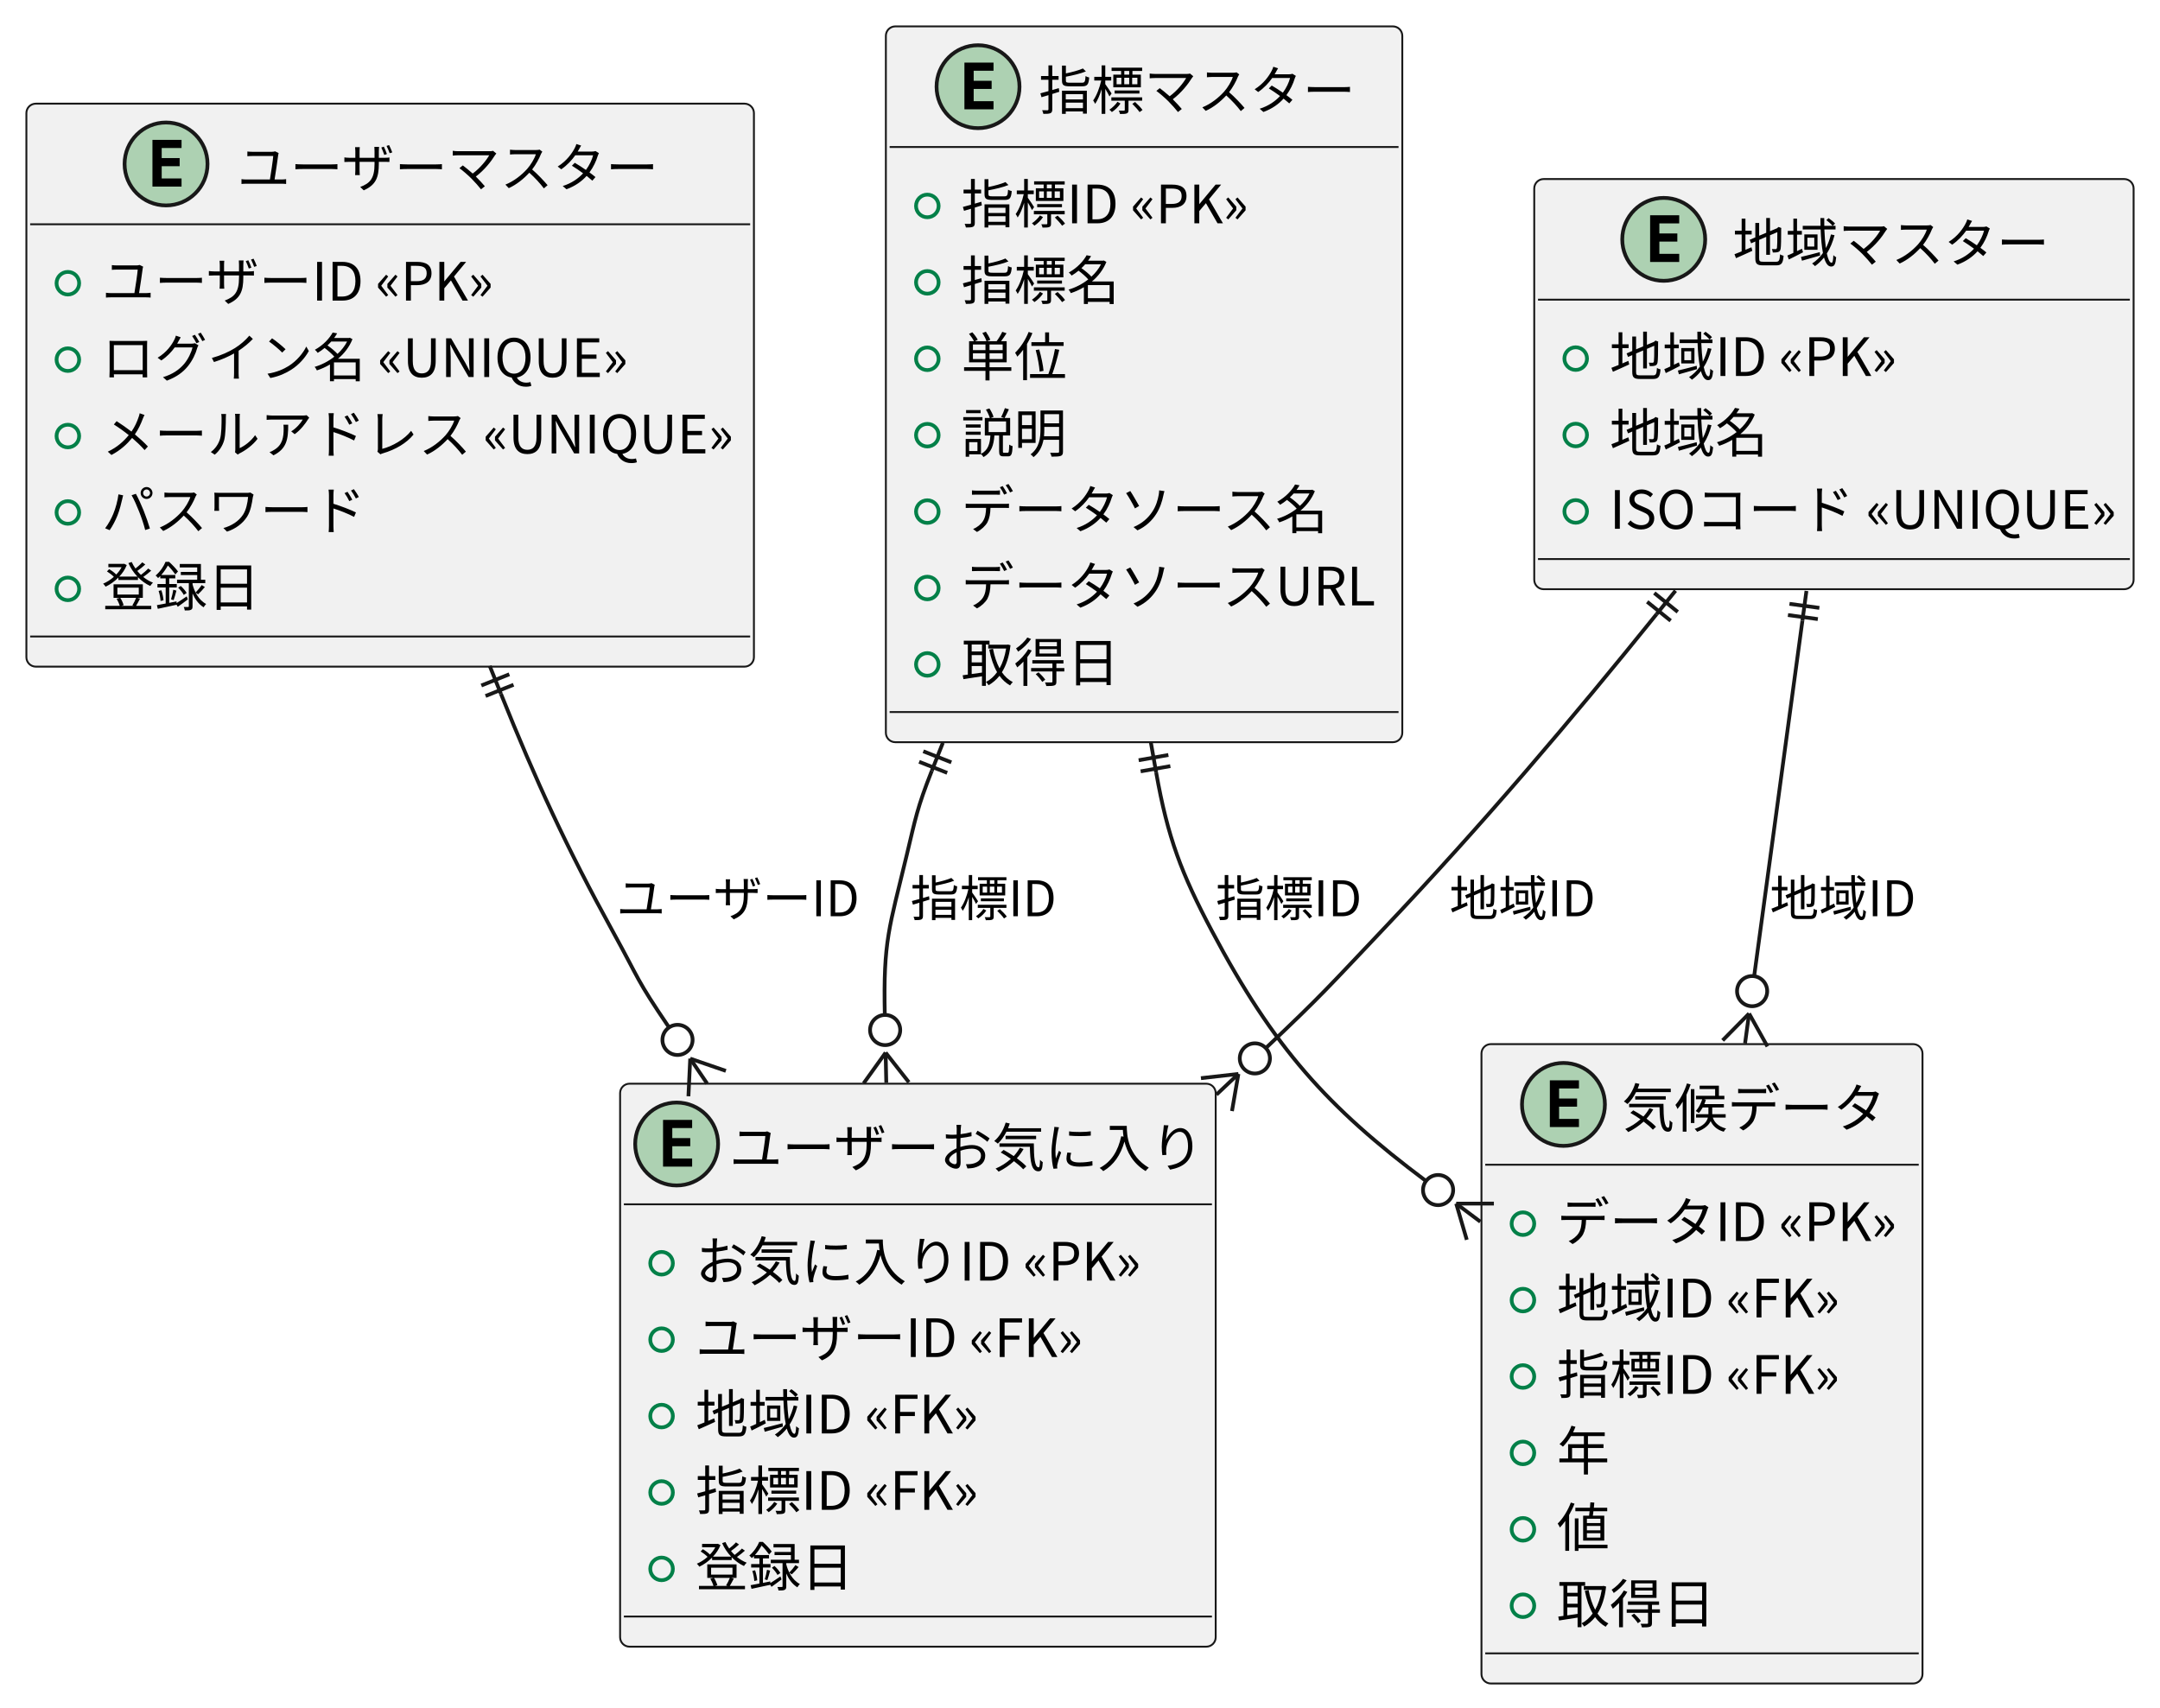
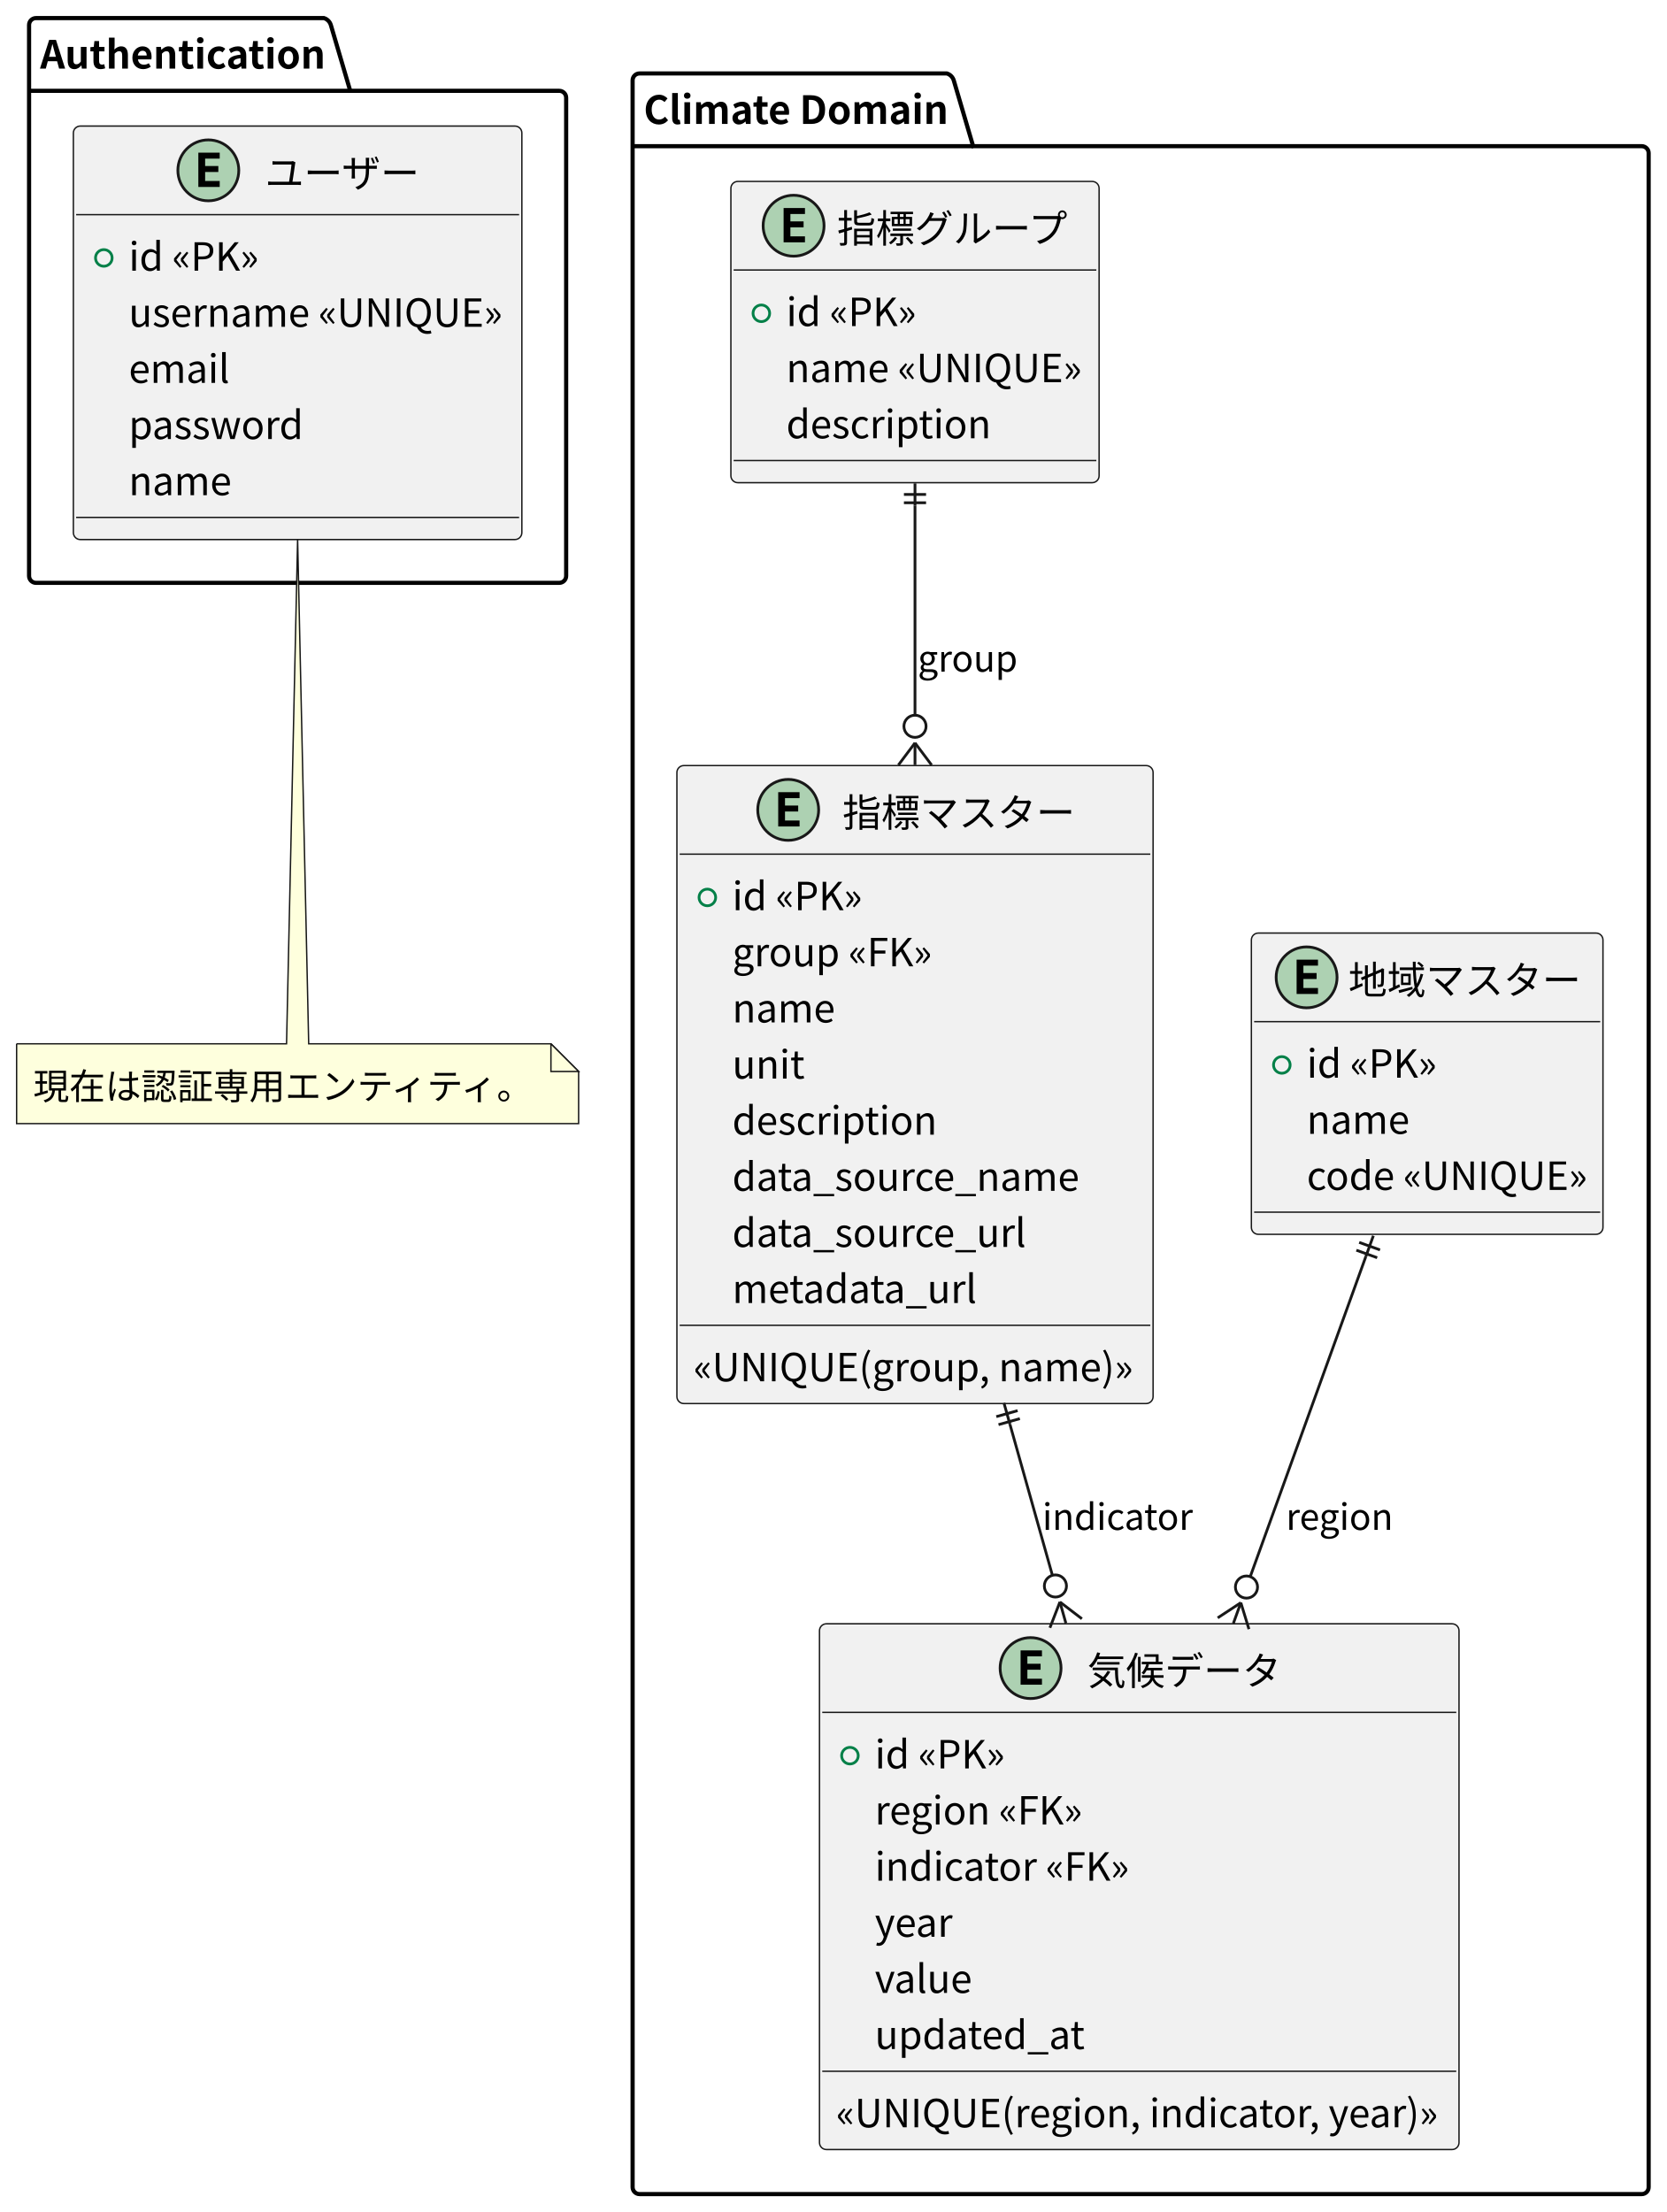
- <svg xmlns="http://www.w3.org/2000/svg" contentStyleType="text/css" height="453px" preserveAspectRatio="none" style="width:573px;height:453px;background:#FFFFFF;" version="1.1" viewBox="0 0 573 453" width="573px" zoomAndPan="magnify">
+ <svg xmlns="http://www.w3.org/2000/svg" contentStyleType="text/css" height="799px" preserveAspectRatio="none" style="width:602px;height:799px;background:#FFFFFF;" version="1.1" viewBox="0 0 602 799" width="602px" zoomAndPan="magnify">
  <defs />
  <g>
+     <g id="cluster_Authentication">
+       <path d="M13,6.532 L117,6.532 A3.75,3.75 0 0 1 119.5,9.032 L126.5,32.804 L202,32.804 A2.5,2.5 0 0 1 204.5,35.304 L204.5,208.032 A2.5,2.5 0 0 1 202,210.532 L13,210.532 A2.5,2.5 0 0 1 10.5,208.032 L10.5,9.032 A2.5,2.5 0 0 1 13,6.532 " fill="none" style="stroke:#000000;stroke-width:1.5;" />
+       <line style="stroke:#000000;stroke-width:1.5;" x1="10.5" x2="126.5" y1="32.804" y2="32.804" />
+       <text fill="#000000" font-family="Noto Sans CJK JP" font-size="14" font-weight="bold" lengthAdjust="spacing" textLength="103" x="14.5" y="24.772">Authentication</text>
+     </g>
+     <g id="cluster_Climate Domain">
+       <path d="M231,26.532 L342,26.532 A3.75,3.75 0 0 1 344.5,29.032 L351.5,52.804 L593,52.804 A2.5,2.5 0 0 1 595.5,55.304 L595.5,790.032 A2.5,2.5 0 0 1 593,792.532 L231,792.532 A2.5,2.5 0 0 1 228.5,790.032 L228.5,29.032 A2.5,2.5 0 0 1 231,26.532 " fill="none" style="stroke:#000000;stroke-width:1.5;" />
+       <line style="stroke:#000000;stroke-width:1.5;" x1="228.5" x2="351.5" y1="52.804" y2="52.804" />
+       <text fill="#000000" font-family="Noto Sans CJK JP" font-size="14" font-weight="bold" lengthAdjust="spacing" textLength="110" x="232.5" y="44.772">Climate Domain</text>
+     </g>
    <g id="elem_User">
-       <rect codeLine="3" fill="#F1F1F1" height="149.36" id="User" rx="2.5" ry="2.5" style="stroke:#181818;stroke-width:0.5;" width="193" x="7" y="27.5" />
-       <ellipse cx="44.05" cy="43.5" fill="#ADD1B2" rx="11" ry="11" style="stroke:#181818;stroke-width:1.0;" />
-       <path d="M48.159,49.5 L40.441,49.5 L40.441,37.109 L48.159,37.109 L48.159,39.266 L42.894,39.266 L42.894,41.938 L47.659,41.938 L47.659,44.094 L42.894,44.094 L42.894,47.344 L48.159,47.344 L48.159,49.5 Z " fill="#000000" />
-       <text fill="#000000" font-family="Noto Sans CJK JP" font-size="14" lengthAdjust="spacing" textLength="112" x="62.95" y="49.604">ユーザーマスター</text>
-       <line style="stroke:#181818;stroke-width:0.5;" x1="8" x2="199" y1="59.5" y2="59.5" />
-       <ellipse cx="18" cy="75.136" fill="none" rx="3" ry="3" style="stroke:#038048;stroke-width:1.0;" />
-       <text fill="#000000" font-family="Noto Sans CJK JP" font-size="14" lengthAdjust="spacing" textLength="105" x="27" y="79.74">ユーザーID «PK»</text>
-       <ellipse cx="18" cy="95.408" fill="none" rx="3" ry="3" style="stroke:#038048;stroke-width:1.0;" />
-       <text fill="#000000" font-family="Noto Sans CJK JP" font-size="14" lengthAdjust="spacing" textLength="139" x="27" y="100.012">ログイン名 «UNIQUE»</text>
-       <ellipse cx="18" cy="115.68" fill="none" rx="3" ry="3" style="stroke:#038048;stroke-width:1.0;" />
-       <text fill="#000000" font-family="Noto Sans CJK JP" font-size="14" lengthAdjust="spacing" textLength="167" x="27" y="120.284">メールアドレス «UNIQUE»</text>
-       <ellipse cx="18" cy="135.952" fill="none" rx="3" ry="3" style="stroke:#038048;stroke-width:1.0;" />
-       <text fill="#000000" font-family="Noto Sans CJK JP" font-size="14" lengthAdjust="spacing" textLength="70" x="27" y="140.556">パスワード</text>
-       <ellipse cx="18" cy="156.224" fill="none" rx="3" ry="3" style="stroke:#038048;stroke-width:1.0;" />
-       <text fill="#000000" font-family="Noto Sans CJK JP" font-size="14" lengthAdjust="spacing" textLength="42" x="27" y="160.828">登録日</text>
-       <line style="stroke:#181818;stroke-width:0.5;" x1="8" x2="199" y1="168.86" y2="168.86" />
+       <rect codeLine="4" fill="#F1F1F1" height="149.36" id="User" rx="2.5" ry="2.5" style="stroke:#181818;stroke-width:0.5;" width="162" x="26.5" y="45.532" />
+       <ellipse cx="75.25" cy="61.532" fill="#ADD1B2" rx="11" ry="11" style="stroke:#181818;stroke-width:1.0;" />
+       <path d="M79.359,67.532 L71.641,67.532 L71.641,55.141 L79.359,55.141 L79.359,57.298 L74.094,57.298 L74.094,59.969 L78.859,59.969 L78.859,62.126 L74.094,62.126 L74.094,65.376 L79.359,65.376 L79.359,67.532 Z " fill="#000000" />
+       <text fill="#000000" font-family="Noto Sans CJK JP" font-size="14" lengthAdjust="spacing" textLength="56" x="95.75" y="67.636">ユーザー</text>
+       <line style="stroke:#181818;stroke-width:0.5;" x1="27.5" x2="187.5" y1="77.532" y2="77.532" />
+       <ellipse cx="37.5" cy="93.168" fill="none" rx="3" ry="3" style="stroke:#038048;stroke-width:1.0;" />
+       <text fill="#000000" font-family="Noto Sans CJK JP" font-size="14" lengthAdjust="spacing" textLength="48" x="46.5" y="97.772">id «PK»</text>
+       <text fill="#000000" font-family="Noto Sans CJK JP" font-size="14" lengthAdjust="spacing" textLength="136" x="46.5" y="118.044">username «UNIQUE»</text>
+       <text fill="#000000" font-family="Noto Sans CJK JP" font-size="14" lengthAdjust="spacing" textLength="37" x="46.5" y="138.316">email</text>
+       <text fill="#000000" font-family="Noto Sans CJK JP" font-size="14" lengthAdjust="spacing" textLength="64" x="46.5" y="158.588">password</text>
+       <text fill="#000000" font-family="Noto Sans CJK JP" font-size="14" lengthAdjust="spacing" textLength="38" x="46.5" y="178.86">name</text>
+       <line style="stroke:#181818;stroke-width:0.5;" x1="27.5" x2="187.5" y1="186.892" y2="186.892" />
    </g>
    <g id="elem_Region">
-       <rect codeLine="11" fill="#F1F1F1" height="108.816" id="Region" rx="2.5" ry="2.5" style="stroke:#181818;stroke-width:0.5;" width="159" x="407" y="47.5" />
-       <ellipse cx="441.35" cy="63.5" fill="#ADD1B2" rx="11" ry="11" style="stroke:#181818;stroke-width:1.0;" />
-       <path d="M445.459,69.5 L437.741,69.5 L437.741,57.109 L445.459,57.109 L445.459,59.266 L440.194,59.266 L440.194,61.938 L444.959,61.938 L444.959,64.094 L440.194,64.094 L440.194,67.344 L445.459,67.344 L445.459,69.5 Z " fill="#000000" />
-       <text fill="#000000" font-family="Noto Sans CJK JP" font-size="14" lengthAdjust="spacing" textLength="84" x="459.65" y="69.604">地域マスター</text>
-       <line style="stroke:#181818;stroke-width:0.5;" x1="408" x2="565" y1="79.5" y2="79.5" />
-       <ellipse cx="418" cy="95.136" fill="none" rx="3" ry="3" style="stroke:#038048;stroke-width:1.0;" />
-       <text fill="#000000" font-family="Noto Sans CJK JP" font-size="14" lengthAdjust="spacing" textLength="77" x="427" y="99.74">地域ID «PK»</text>
-       <ellipse cx="418" cy="115.408" fill="none" rx="3" ry="3" style="stroke:#038048;stroke-width:1.0;" />
-       <text fill="#000000" font-family="Noto Sans CJK JP" font-size="14" lengthAdjust="spacing" textLength="42" x="427" y="120.012">地域名</text>
-       <ellipse cx="418" cy="135.68" fill="none" rx="3" ry="3" style="stroke:#038048;stroke-width:1.0;" />
-       <text fill="#000000" font-family="Noto Sans CJK JP" font-size="14" lengthAdjust="spacing" textLength="133" x="427" y="140.284">ISOコード «UNIQUE»</text>
-       <line style="stroke:#181818;stroke-width:0.5;" x1="408" x2="565" y1="148.316" y2="148.316" />
+       <rect codeLine="15" fill="#F1F1F1" height="108.816" id="Region" rx="2.5" ry="2.5" style="stroke:#181818;stroke-width:0.5;" width="127" x="452" y="337.032" />
+       <ellipse cx="471.95" cy="353.032" fill="#ADD1B2" rx="11" ry="11" style="stroke:#181818;stroke-width:1.0;" />
+       <path d="M476.059,359.032 L468.341,359.032 L468.341,346.641 L476.059,346.641 L476.059,348.798 L470.794,348.798 L470.794,351.469 L475.559,351.469 L475.559,353.626 L470.794,353.626 L470.794,356.876 L476.059,356.876 L476.059,359.032 Z " fill="#000000" />
+       <text fill="#000000" font-family="Noto Sans CJK JP" font-size="14" lengthAdjust="spacing" textLength="84" x="487.05" y="359.136">地域マスター</text>
+       <line style="stroke:#181818;stroke-width:0.5;" x1="453" x2="578" y1="369.032" y2="369.032" />
+       <ellipse cx="463" cy="384.668" fill="none" rx="3" ry="3" style="stroke:#038048;stroke-width:1.0;" />
+       <text fill="#000000" font-family="Noto Sans CJK JP" font-size="14" lengthAdjust="spacing" textLength="48" x="472" y="389.272">id «PK»</text>
+       <text fill="#000000" font-family="Noto Sans CJK JP" font-size="14" lengthAdjust="spacing" textLength="38" x="472" y="409.544">name</text>
+       <text fill="#000000" font-family="Noto Sans CJK JP" font-size="14" lengthAdjust="spacing" textLength="101" x="472" y="429.816">code «UNIQUE»</text>
+       <line style="stroke:#181818;stroke-width:0.5;" x1="453" x2="578" y1="437.848" y2="437.848" />
+     </g>
+     <g id="elem_IndicatorGroup">
+       <rect codeLine="21" fill="#F1F1F1" height="108.816" id="IndicatorGroup" rx="2.5" ry="2.5" style="stroke:#181818;stroke-width:0.5;" width="133" x="264" y="65.532" />
+       <ellipse cx="286.65" cy="81.532" fill="#ADD1B2" rx="11" ry="11" style="stroke:#181818;stroke-width:1.0;" />
+       <path d="M290.759,87.532 L283.041,87.532 L283.041,75.141 L290.759,75.141 L290.759,77.298 L285.494,77.298 L285.494,79.969 L290.259,79.969 L290.259,82.126 L285.494,82.126 L285.494,85.376 L290.759,85.376 L290.759,87.532 Z " fill="#000000" />
+       <text fill="#000000" font-family="Noto Sans CJK JP" font-size="14" lengthAdjust="spacing" textLength="84" x="302.35" y="87.636">指標グループ</text>
+       <line style="stroke:#181818;stroke-width:0.5;" x1="265" x2="396" y1="97.532" y2="97.532" />
+       <ellipse cx="275" cy="113.168" fill="none" rx="3" ry="3" style="stroke:#038048;stroke-width:1.0;" />
+       <text fill="#000000" font-family="Noto Sans CJK JP" font-size="14" lengthAdjust="spacing" textLength="48" x="284" y="117.772">id «PK»</text>
+       <text fill="#000000" font-family="Noto Sans CJK JP" font-size="14" lengthAdjust="spacing" textLength="107" x="284" y="138.044">name «UNIQUE»</text>
+       <text fill="#000000" font-family="Noto Sans CJK JP" font-size="14" lengthAdjust="spacing" textLength="75" x="284" y="158.316">description</text>
+       <line style="stroke:#181818;stroke-width:0.5;" x1="265" x2="396" y1="166.348" y2="166.348" />
    </g>
    <g id="elem_Indicator">
-       <rect codeLine="17" fill="#F1F1F1" height="189.903" id="Indicator" rx="2.5" ry="2.5" style="stroke:#181818;stroke-width:0.5;" width="137" x="235" y="7" />
-       <ellipse cx="259.45" cy="23" fill="#ADD1B2" rx="11" ry="11" style="stroke:#181818;stroke-width:1.0;" />
-       <path d="M263.559,29 L255.841,29 L255.841,16.609 L263.559,16.609 L263.559,18.766 L258.294,18.766 L258.294,21.438 L263.059,21.438 L263.059,23.594 L258.294,23.594 L258.294,26.844 L263.559,26.844 L263.559,29 Z " fill="#000000" />
-       <text fill="#000000" font-family="Noto Sans CJK JP" font-size="14" lengthAdjust="spacing" textLength="84" x="275.55" y="29.104">指標マスター</text>
-       <line style="stroke:#181818;stroke-width:0.5;" x1="236" x2="371" y1="39" y2="39" />
-       <ellipse cx="246" cy="54.636" fill="none" rx="3" ry="3" style="stroke:#038048;stroke-width:1.0;" />
-       <text fill="#000000" font-family="Noto Sans CJK JP" font-size="14" lengthAdjust="spacing" textLength="77" x="255" y="59.24">指標ID «PK»</text>
-       <ellipse cx="246" cy="74.908" fill="none" rx="3" ry="3" style="stroke:#038048;stroke-width:1.0;" />
-       <text fill="#000000" font-family="Noto Sans CJK JP" font-size="14" lengthAdjust="spacing" textLength="42" x="255" y="79.512">指標名</text>
-       <ellipse cx="246" cy="95.18" fill="none" rx="3" ry="3" style="stroke:#038048;stroke-width:1.0;" />
-       <text fill="#000000" font-family="Noto Sans CJK JP" font-size="14" lengthAdjust="spacing" textLength="28" x="255" y="99.784">単位</text>
-       <ellipse cx="246" cy="115.452" fill="none" rx="3" ry="3" style="stroke:#038048;stroke-width:1.0;" />
-       <text fill="#000000" font-family="Noto Sans CJK JP" font-size="14" lengthAdjust="spacing" textLength="28" x="255" y="120.056">説明</text>
-       <ellipse cx="246" cy="135.724" fill="none" rx="3" ry="3" style="stroke:#038048;stroke-width:1.0;" />
-       <text fill="#000000" font-family="Noto Sans CJK JP" font-size="14" lengthAdjust="spacing" textLength="98" x="255" y="140.328">データソース名</text>
-       <ellipse cx="246" cy="155.995" fill="none" rx="3" ry="3" style="stroke:#038048;stroke-width:1.0;" />
-       <text fill="#000000" font-family="Noto Sans CJK JP" font-size="14" lengthAdjust="spacing" textLength="111" x="255" y="160.6">データソースURL</text>
-       <ellipse cx="246" cy="176.267" fill="none" rx="3" ry="3" style="stroke:#038048;stroke-width:1.0;" />
-       <text fill="#000000" font-family="Noto Sans CJK JP" font-size="14" lengthAdjust="spacing" textLength="42" x="255" y="180.871">取得日</text>
-       <line style="stroke:#181818;stroke-width:0.5;" x1="236" x2="371" y1="188.903" y2="188.903" />
+       <rect codeLine="27" fill="#F1F1F1" height="230.447" id="Indicator" rx="2.5" ry="2.5" style="stroke:#181818;stroke-width:0.5;" width="172" x="244.5" y="276.532" />
+       <ellipse cx="284.7" cy="292.532" fill="#ADD1B2" rx="11" ry="11" style="stroke:#181818;stroke-width:1.0;" />
+       <path d="M288.809,298.532 L281.091,298.532 L281.091,286.141 L288.809,286.141 L288.809,288.298 L283.544,288.298 L283.544,290.969 L288.309,290.969 L288.309,293.126 L283.544,293.126 L283.544,296.376 L288.809,296.376 L288.809,298.532 Z " fill="#000000" />
+       <text fill="#000000" font-family="Noto Sans CJK JP" font-size="14" lengthAdjust="spacing" textLength="84" x="304.3" y="298.636">指標マスター</text>
+       <line style="stroke:#181818;stroke-width:0.5;" x1="245.5" x2="415.5" y1="308.532" y2="308.532" />
+       <ellipse cx="255.5" cy="324.168" fill="none" rx="3" ry="3" style="stroke:#038048;stroke-width:1.0;" />
+       <text fill="#000000" font-family="Noto Sans CJK JP" font-size="14" lengthAdjust="spacing" textLength="48" x="264.5" y="328.772">id «PK»</text>
+       <text fill="#000000" font-family="Noto Sans CJK JP" font-size="14" lengthAdjust="spacing" textLength="73" x="264.5" y="349.044">group «FK»</text>
+       <text fill="#000000" font-family="Noto Sans CJK JP" font-size="14" lengthAdjust="spacing" textLength="38" x="264.5" y="369.316">name</text>
+       <text fill="#000000" font-family="Noto Sans CJK JP" font-size="14" lengthAdjust="spacing" textLength="27" x="264.5" y="389.588">unit</text>
+       <text fill="#000000" font-family="Noto Sans CJK JP" font-size="14" lengthAdjust="spacing" textLength="75" x="264.5" y="409.86">description</text>
+       <text fill="#000000" font-family="Noto Sans CJK JP" font-size="14" lengthAdjust="spacing" textLength="128" x="264.5" y="430.132">data_source_name</text>
+       <text fill="#000000" font-family="Noto Sans CJK JP" font-size="14" lengthAdjust="spacing" textLength="108" x="264.5" y="450.403">data_source_url</text>
+       <text fill="#000000" font-family="Noto Sans CJK JP" font-size="14" lengthAdjust="spacing" textLength="90" x="264.5" y="470.675">metadata_url</text>
+       <line style="stroke:#181818;stroke-width:0.5;" x1="245.5" x2="415.5" y1="478.707" y2="478.707" />
+       <text fill="#000000" font-family="Noto Sans CJK JP" font-size="14" lengthAdjust="spacing" textLength="160" x="250.5" y="498.947">«UNIQUE(group, name)»</text>
    </g>
    <g id="elem_ClimateData">
-       <rect codeLine="27" fill="#F1F1F1" height="169.631" id="ClimateData" rx="2.5" ry="2.5" style="stroke:#181818;stroke-width:0.5;" width="117" x="393" y="277" />
-       <ellipse cx="414.75" cy="293" fill="#ADD1B2" rx="11" ry="11" style="stroke:#181818;stroke-width:1.0;" />
-       <path d="M418.859,299 L411.141,299 L411.141,286.609 L418.859,286.609 L418.859,288.766 L413.594,288.766 L413.594,291.438 L418.359,291.438 L418.359,293.594 L413.594,293.594 L413.594,296.844 L418.859,296.844 L418.859,299 Z " fill="#000000" />
-       <text fill="#000000" font-family="Noto Sans CJK JP" font-size="14" lengthAdjust="spacing" textLength="70" x="430.25" y="299.104">気候データ</text>
-       <line style="stroke:#181818;stroke-width:0.5;" x1="394" x2="509" y1="309" y2="309" />
-       <ellipse cx="404" cy="324.636" fill="none" rx="3" ry="3" style="stroke:#038048;stroke-width:1.0;" />
-       <text fill="#000000" font-family="Noto Sans CJK JP" font-size="14" lengthAdjust="spacing" textLength="91" x="413" y="329.24">データID «PK»</text>
-       <ellipse cx="404" cy="344.908" fill="none" rx="3" ry="3" style="stroke:#038048;stroke-width:1.0;" />
-       <text fill="#000000" font-family="Noto Sans CJK JP" font-size="14" lengthAdjust="spacing" textLength="76" x="413" y="349.512">地域ID «FK»</text>
-       <ellipse cx="404" cy="365.18" fill="none" rx="3" ry="3" style="stroke:#038048;stroke-width:1.0;" />
-       <text fill="#000000" font-family="Noto Sans CJK JP" font-size="14" lengthAdjust="spacing" textLength="76" x="413" y="369.784">指標ID «FK»</text>
-       <ellipse cx="404" cy="385.452" fill="none" rx="3" ry="3" style="stroke:#038048;stroke-width:1.0;" />
-       <text fill="#000000" font-family="Noto Sans CJK JP" font-size="14" lengthAdjust="spacing" textLength="14" x="413" y="390.056">年</text>
-       <ellipse cx="404" cy="405.724" fill="none" rx="3" ry="3" style="stroke:#038048;stroke-width:1.0;" />
-       <text fill="#000000" font-family="Noto Sans CJK JP" font-size="14" lengthAdjust="spacing" textLength="14" x="413" y="410.328">値</text>
-       <ellipse cx="404" cy="425.995" fill="none" rx="3" ry="3" style="stroke:#038048;stroke-width:1.0;" />
-       <text fill="#000000" font-family="Noto Sans CJK JP" font-size="14" lengthAdjust="spacing" textLength="42" x="413" y="430.599">取得日</text>
-       <line style="stroke:#181818;stroke-width:0.5;" x1="394" x2="509" y1="438.632" y2="438.632" />
+       <rect codeLine="39" fill="#F1F1F1" height="189.903" id="ClimateData" rx="2.5" ry="2.5" style="stroke:#181818;stroke-width:0.5;" width="231" x="296" y="586.532" />
+       <ellipse cx="372.25" cy="602.532" fill="#ADD1B2" rx="11" ry="11" style="stroke:#181818;stroke-width:1.0;" />
+       <path d="M376.359,608.532 L368.641,608.532 L368.641,596.141 L376.359,596.141 L376.359,598.298 L371.094,598.298 L371.094,600.97 L375.859,600.97 L375.859,603.126 L371.094,603.126 L371.094,606.376 L376.359,606.376 L376.359,608.532 Z " fill="#000000" />
+       <text fill="#000000" font-family="Noto Sans CJK JP" font-size="14" lengthAdjust="spacing" textLength="70" x="392.75" y="608.636">気候データ</text>
+       <line style="stroke:#181818;stroke-width:0.5;" x1="297" x2="526" y1="618.532" y2="618.532" />
+       <ellipse cx="307" cy="634.168" fill="none" rx="3" ry="3" style="stroke:#038048;stroke-width:1.0;" />
+       <text fill="#000000" font-family="Noto Sans CJK JP" font-size="14" lengthAdjust="spacing" textLength="48" x="316" y="638.772">id «PK»</text>
+       <text fill="#000000" font-family="Noto Sans CJK JP" font-size="14" lengthAdjust="spacing" textLength="76" x="316" y="659.044">region «FK»</text>
+       <text fill="#000000" font-family="Noto Sans CJK JP" font-size="14" lengthAdjust="spacing" textLength="93" x="316" y="679.316">indicator «FK»</text>
+       <text fill="#000000" font-family="Noto Sans CJK JP" font-size="14" lengthAdjust="spacing" textLength="28" x="316" y="699.588">year</text>
+       <text fill="#000000" font-family="Noto Sans CJK JP" font-size="14" lengthAdjust="spacing" textLength="36" x="316" y="719.86">value</text>
+       <text fill="#000000" font-family="Noto Sans CJK JP" font-size="14" lengthAdjust="spacing" textLength="78" x="316" y="740.131">updated_at</text>
+       <line style="stroke:#181818;stroke-width:0.5;" x1="297" x2="526" y1="748.163" y2="748.163" />
+       <text fill="#000000" font-family="Noto Sans CJK JP" font-size="14" lengthAdjust="spacing" textLength="219" x="302" y="768.403">«UNIQUE(region, indicator, year)»</text>
    </g>
-     <g id="elem_Favorite">
-       <rect codeLine="36" fill="#F1F1F1" height="149.36" id="Favorite" rx="2.5" ry="2.5" style="stroke:#181818;stroke-width:0.5;" width="158" x="164.5" y="287.5" />
-       <ellipse cx="179.5" cy="303.5" fill="#ADD1B2" rx="11" ry="11" style="stroke:#181818;stroke-width:1.0;" />
-       <path d="M183.609,309.5 L175.891,309.5 L175.891,297.109 L183.609,297.109 L183.609,299.266 L178.344,299.266 L178.344,301.938 L183.109,301.938 L183.109,304.094 L178.344,304.094 L178.344,307.344 L183.609,307.344 L183.609,309.5 Z " fill="#000000" />
-       <text fill="#000000" font-family="Noto Sans CJK JP" font-size="14" lengthAdjust="spacing" textLength="126" x="193.5" y="309.604">ユーザーお気に入り</text>
-       <line style="stroke:#181818;stroke-width:0.5;" x1="165.5" x2="321.5" y1="319.5" y2="319.5" />
-       <ellipse cx="175.5" cy="335.136" fill="none" rx="3" ry="3" style="stroke:#038048;stroke-width:1.0;" />
-       <text fill="#000000" font-family="Noto Sans CJK JP" font-size="14" lengthAdjust="spacing" textLength="119" x="184.5" y="339.74">お気に入りID «PK»</text>
-       <ellipse cx="175.5" cy="355.408" fill="none" rx="3" ry="3" style="stroke:#038048;stroke-width:1.0;" />
-       <text fill="#000000" font-family="Noto Sans CJK JP" font-size="14" lengthAdjust="spacing" textLength="104" x="184.5" y="360.012">ユーザーID «FK»</text>
-       <ellipse cx="175.5" cy="375.68" fill="none" rx="3" ry="3" style="stroke:#038048;stroke-width:1.0;" />
-       <text fill="#000000" font-family="Noto Sans CJK JP" font-size="14" lengthAdjust="spacing" textLength="76" x="184.5" y="380.284">地域ID «FK»</text>
-       <ellipse cx="175.5" cy="395.952" fill="none" rx="3" ry="3" style="stroke:#038048;stroke-width:1.0;" />
-       <text fill="#000000" font-family="Noto Sans CJK JP" font-size="14" lengthAdjust="spacing" textLength="76" x="184.5" y="400.556">指標ID «FK»</text>
-       <ellipse cx="175.5" cy="416.224" fill="none" rx="3" ry="3" style="stroke:#038048;stroke-width:1.0;" />
-       <text fill="#000000" font-family="Noto Sans CJK JP" font-size="14" lengthAdjust="spacing" textLength="42" x="184.5" y="420.828">登録日</text>
-       <line style="stroke:#181818;stroke-width:0.5;" x1="165.5" x2="321.5" y1="428.86" y2="428.86" />
+     <g id="elem_GMN12">
+       <path d="M6,377.032 L6,405.856 A0,0 0 0 0 6,405.856 L209,405.856 A0,0 0 0 0 209,405.856 L209,387.032 L199,377.032 L111.5,377.032 L107.5,194.672 L103.5,377.032 L6,377.032 A0,0 0 0 0 6,377.032 " fill="#FEFFDD" style="stroke:#181818;stroke-width:0.5;" />
+       <path d="M199,377.032 L199,387.032 L209,387.032 L199,377.032 " fill="#FEFFDD" style="stroke:#181818;stroke-width:0.5;" />
+       <text fill="#000000" font-family="Noto Sans CJK JP" font-size="13" lengthAdjust="spacing" textLength="182" x="12" y="397.112">現在は認証専用エンティティ。</text>
+     </g>
+     <g id="link_IndicatorGroup_Indicator">
+       <path codeLine="49" d="M330.5,182.602 C330.5,211.762 330.5,223.022 330.5,258.342 " fill="none" id="IndicatorGroup-Indicator" style="stroke:#181818;stroke-width:1.0;" />
+       <line style="stroke:#181818;stroke-width:1.0;" x1="326.5" x2="334.5" y1="178.602" y2="178.602" />
+       <line style="stroke:#181818;stroke-width:1.0;" x1="326.5" x2="334.5" y1="181.602" y2="181.602" />
+       <line style="stroke:#181818;stroke-width:1.0;" x1="330.5" x2="330.5" y1="182.602" y2="174.602" />
+       <line style="stroke:#181818;stroke-width:1.0;" x1="330.5" x2="336.5" y1="268.342" y2="276.342" />
+       <line style="stroke:#181818;stroke-width:1.0;" x1="330.5" x2="324.5" y1="268.342" y2="276.342" />
+       <line style="stroke:#181818;stroke-width:1.0;" x1="330.5" x2="330.5" y1="268.342" y2="276.342" />
+       <ellipse cx="330.5" cy="262.342" fill="none" rx="4" ry="4" style="stroke:#181818;stroke-width:1.0;" />
+       <text fill="#000000" font-family="Noto Sans CJK JP" font-size="13" lengthAdjust="spacing" textLength="36" x="331.5" y="242.612">group</text>
    </g>
    <g id="link_Region_ClimateData">
-       <path codeLine="44" d="M478.134,164.697 C473.424,199.407 470.688,219.513 465.338,258.983 " fill="none" id="Region-ClimateData" style="stroke:#181818;stroke-width:1.0;" />
-       <line style="stroke:#181818;stroke-width:1.0;" x1="474.709" x2="482.636" y1="160.196" y2="161.272" />
-       <line style="stroke:#181818;stroke-width:1.0;" x1="474.305" x2="482.232" y1="163.169" y2="164.244" />
-       <line style="stroke:#181818;stroke-width:1.0;" x1="478.134" x2="479.21" y1="164.697" y2="156.77" />
-       <line style="stroke:#181818;stroke-width:1.0;" x1="463.995" x2="468.866" y1="268.892" y2="277.626" />
-       <line style="stroke:#181818;stroke-width:1.0;" x1="463.995" x2="456.974" y1="268.892" y2="276.014" />
-       <line style="stroke:#181818;stroke-width:1.0;" x1="463.995" x2="462.92" y1="268.892" y2="276.82" />
-       <ellipse cx="464.8" cy="262.947" fill="none" rx="4" ry="4" style="stroke:#181818;stroke-width:1.0;" />
-       <text fill="#000000" font-family="Noto Sans CJK JP" font-size="13" lengthAdjust="spacing" textLength="39" x="469.5" y="243.08">地域ID</text>
+       <path codeLine="51" d="M493.343,453.886 C479.143,493.206 468.353,523.082 451.593,569.502 " fill="none" id="Region-ClimateData" style="stroke:#181818;stroke-width:1.0;" />
+       <line style="stroke:#181818;stroke-width:1.0;" x1="490.939" x2="498.464" y1="448.765" y2="451.483" />
+       <line style="stroke:#181818;stroke-width:1.0;" x1="489.92" x2="497.445" y1="451.587" y2="454.305" />
+       <line style="stroke:#181818;stroke-width:1.0;" x1="493.343" x2="496.06" y1="453.886" y2="446.362" />
+       <line style="stroke:#181818;stroke-width:1.0;" x1="448.197" x2="451.123" y1="578.907" y2="588.47" />
+       <line style="stroke:#181818;stroke-width:1.0;" x1="448.197" x2="439.837" y1="578.907" y2="584.394" />
+       <line style="stroke:#181818;stroke-width:1.0;" x1="448.197" x2="445.48" y1="578.907" y2="586.432" />
+       <ellipse cx="450.234" cy="573.264" fill="none" rx="4" ry="4" style="stroke:#181818;stroke-width:1.0;" />
+       <text fill="#000000" font-family="Noto Sans CJK JP" font-size="13" lengthAdjust="spacing" textLength="39" x="464.5" y="552.612">region</text>
    </g>
    <g id="link_Indicator_ClimateData">
-       <path codeLine="45" d="M306.703,204.928 C309.763,222.238 313.41,231.75 321.5,247 C337.96,278.03 352.111,293.722 378.291,313.322 " fill="none" id="Indicator-ClimateData" style="stroke:#181818;stroke-width:1.0;" />
-       <line style="stroke:#181818;stroke-width:1.0;" x1="302.067" x2="309.945" y1="201.685" y2="200.293" />
-       <line style="stroke:#181818;stroke-width:1.0;" x1="302.59" x2="310.467" y1="204.639" y2="203.247" />
-       <line style="stroke:#181818;stroke-width:1.0;" x1="306.703" x2="305.31" y1="204.928" y2="197.05" />
-       <line style="stroke:#181818;stroke-width:1.0;" x1="386.296" x2="396.296" y1="319.315" y2="319.307" />
-       <line style="stroke:#181818;stroke-width:1.0;" x1="386.296" x2="389.104" y1="319.315" y2="328.913" />
-       <line style="stroke:#181818;stroke-width:1.0;" x1="386.296" x2="392.7" y1="319.315" y2="324.11" />
-       <ellipse cx="381.493" cy="315.72" fill="none" rx="4" ry="4" style="stroke:#181818;stroke-width:1.0;" />
-       <text fill="#000000" font-family="Noto Sans CJK JP" font-size="13" lengthAdjust="spacing" textLength="39" x="322.5" y="243.08">指標ID</text>
-     </g>
-     <g id="link_User_Favorite">
-       <path codeLine="47" d="M132.891,184.084 C142.141,207.124 150.32,224.87 162.5,247 C169.94,260.51 168.565,259.424 177.486,272.574 " fill="none" id="User-Favorite" style="stroke:#181818;stroke-width:1.0;" />
-       <line style="stroke:#181818;stroke-width:1.0;" x1="127.688" x2="135.112" y1="181.862" y2="178.882" />
-       <line style="stroke:#181818;stroke-width:1.0;" x1="128.806" x2="136.23" y1="184.646" y2="181.666" />
-       <line style="stroke:#181818;stroke-width:1.0;" x1="132.891" x2="129.91" y1="184.084" y2="176.66" />
-       <line style="stroke:#181818;stroke-width:1.0;" x1="183.099" x2="192.555" y1="280.849" y2="284.102" />
-       <line style="stroke:#181818;stroke-width:1.0;" x1="183.099" x2="182.625" y1="280.849" y2="290.838" />
-       <line style="stroke:#181818;stroke-width:1.0;" x1="183.099" x2="187.59" y1="280.849" y2="287.47" />
-       <ellipse cx="179.731" cy="275.884" fill="none" rx="4" ry="4" style="stroke:#181818;stroke-width:1.0;" />
-       <text fill="#000000" font-family="Noto Sans CJK JP" font-size="13" lengthAdjust="spacing" textLength="65" x="163.5" y="243.08">ユーザーID</text>
-     </g>
-     <g id="link_Region_Favorite">
-       <path codeLine="48" d="M439.446,162.946 C417.096,190.646 393.71,218.31 366.5,247 C352.77,261.47 350.686,264.011 335.796,278.051 " fill="none" id="Region-Favorite" style="stroke:#181818;stroke-width:1.0;" />
-       <line style="stroke:#181818;stroke-width:1.0;" x1="438.845" x2="445.071" y1="157.321" y2="162.345" />
-       <line style="stroke:#181818;stroke-width:1.0;" x1="436.961" x2="443.187" y1="159.656" y2="164.68" />
-       <line style="stroke:#181818;stroke-width:1.0;" x1="439.446" x2="444.47" y1="162.946" y2="156.72" />
-       <line style="stroke:#181818;stroke-width:1.0;" x1="328.521" x2="326.816" y1="284.912" y2="294.765" />
-       <line style="stroke:#181818;stroke-width:1.0;" x1="328.521" x2="318.584" y1="284.912" y2="286.035" />
-       <line style="stroke:#181818;stroke-width:1.0;" x1="328.521" x2="322.7" y1="284.912" y2="290.4" />
-       <ellipse cx="332.886" cy="280.796" fill="none" rx="4" ry="4" style="stroke:#181818;stroke-width:1.0;" />
-       <text fill="#000000" font-family="Noto Sans CJK JP" font-size="13" lengthAdjust="spacing" textLength="39" x="384.5" y="243.08">地域ID</text>
-     </g>
-     <g id="link_Indicator_Favorite">
-       <path codeLine="49" d="M247.183,204.501 C243.283,214.381 242.89,217.02 240.5,227 C235.89,246.24 234.289,249.474 234.719,269.264 " fill="none" id="Indicator-Favorite" style="stroke:#181818;stroke-width:1.0;" />
-       <line style="stroke:#181818;stroke-width:1.0;" x1="244.931" x2="252.372" y1="199.312" y2="202.249" />
-       <line style="stroke:#181818;stroke-width:1.0;" x1="243.829" x2="251.27" y1="202.102" y2="205.04" />
-       <line style="stroke:#181818;stroke-width:1.0;" x1="247.183" x2="250.12" y1="204.501" y2="197.06" />
-       <line style="stroke:#181818;stroke-width:1.0;" x1="234.936" x2="241.109" y1="279.262" y2="287.13" />
-       <line style="stroke:#181818;stroke-width:1.0;" x1="234.936" x2="229.111" y1="279.262" y2="287.39" />
-       <line style="stroke:#181818;stroke-width:1.0;" x1="234.936" x2="235.11" y1="279.262" y2="287.26" />
-       <ellipse cx="234.806" cy="273.263" fill="none" rx="4" ry="4" style="stroke:#181818;stroke-width:1.0;" />
-       <text fill="#000000" font-family="Noto Sans CJK JP" font-size="13" lengthAdjust="spacing" textLength="39" x="241.5" y="243.08">指標ID</text>
+       <path codeLine="52" d="M364.796,514.473 C372.216,540.853 372.986,543.604 380.136,569.024 " fill="none" id="Indicator-ClimateData" style="stroke:#181818;stroke-width:1.0;" />
+       <line style="stroke:#181818;stroke-width:1.0;" x1="359.863" x2="367.564" y1="511.706" y2="509.539" />
+       <line style="stroke:#181818;stroke-width:1.0;" x1="360.675" x2="368.376" y1="514.594" y2="512.427" />
+       <line style="stroke:#181818;stroke-width:1.0;" x1="364.796" x2="362.63" y1="514.473" y2="506.772" />
+       <line style="stroke:#181818;stroke-width:1.0;" x1="382.844" x2="390.786" y1="578.651" y2="584.727" />
+       <line style="stroke:#181818;stroke-width:1.0;" x1="382.844" x2="379.234" y1="578.651" y2="587.977" />
+       <line style="stroke:#181818;stroke-width:1.0;" x1="382.844" x2="385.01" y1="578.651" y2="586.352" />
+       <ellipse cx="381.219" cy="572.875" fill="none" rx="4" ry="4" style="stroke:#181818;stroke-width:1.0;" />
+       <text fill="#000000" font-family="Noto Sans CJK JP" font-size="13" lengthAdjust="spacing" textLength="56" x="376.5" y="552.612">indicator</text>
    </g>
  </g>
</svg>
